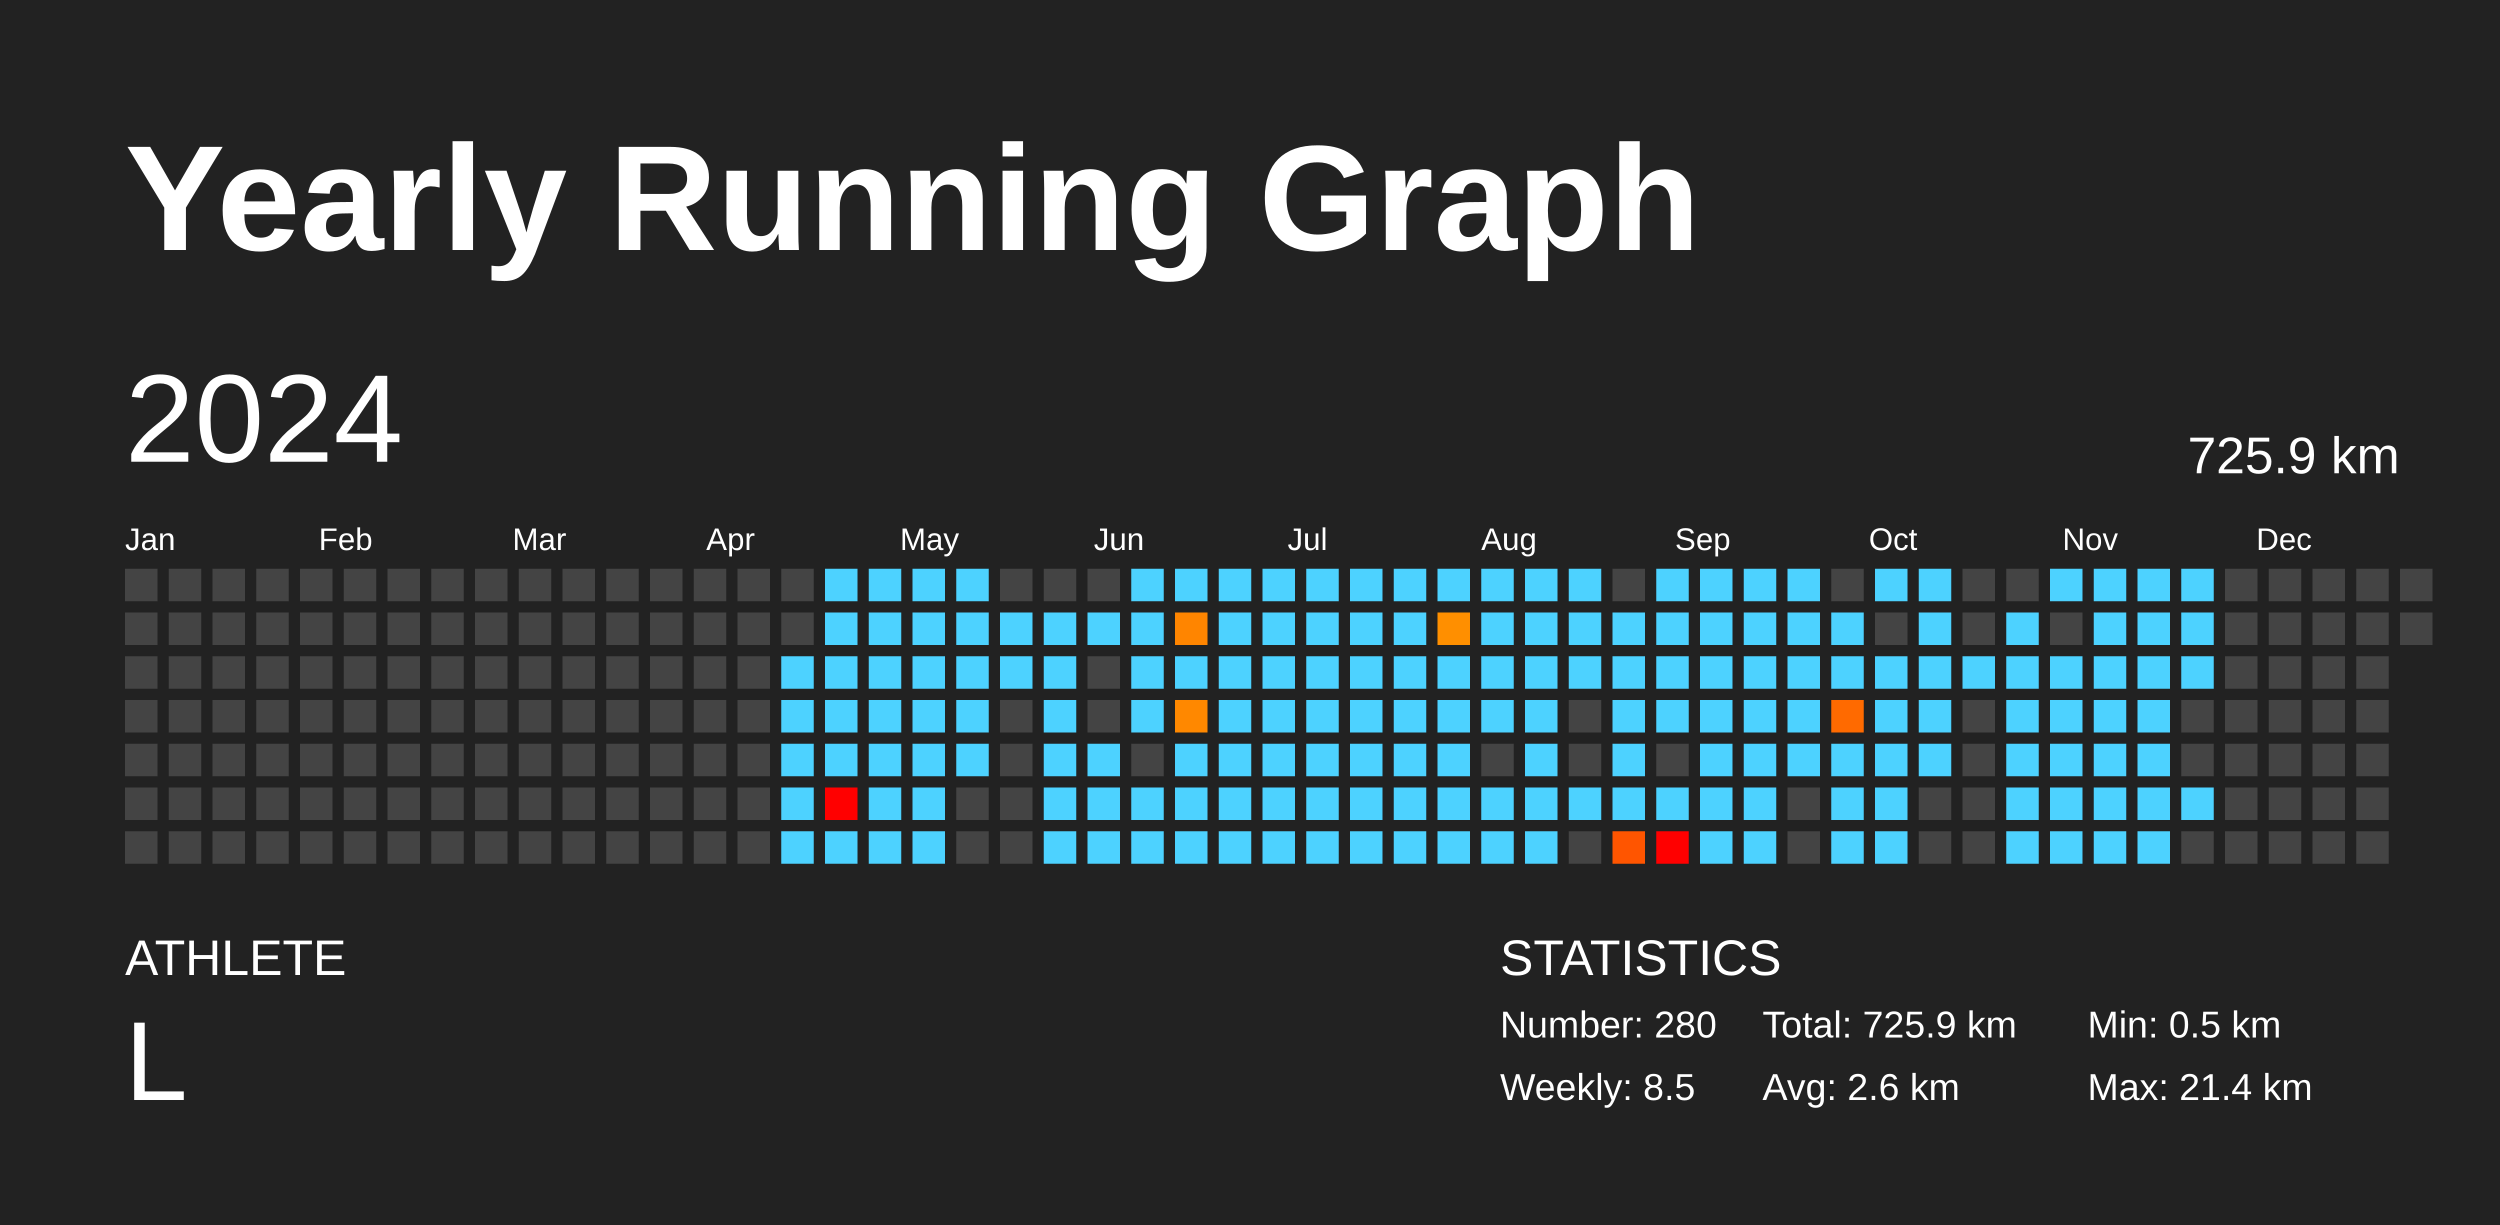
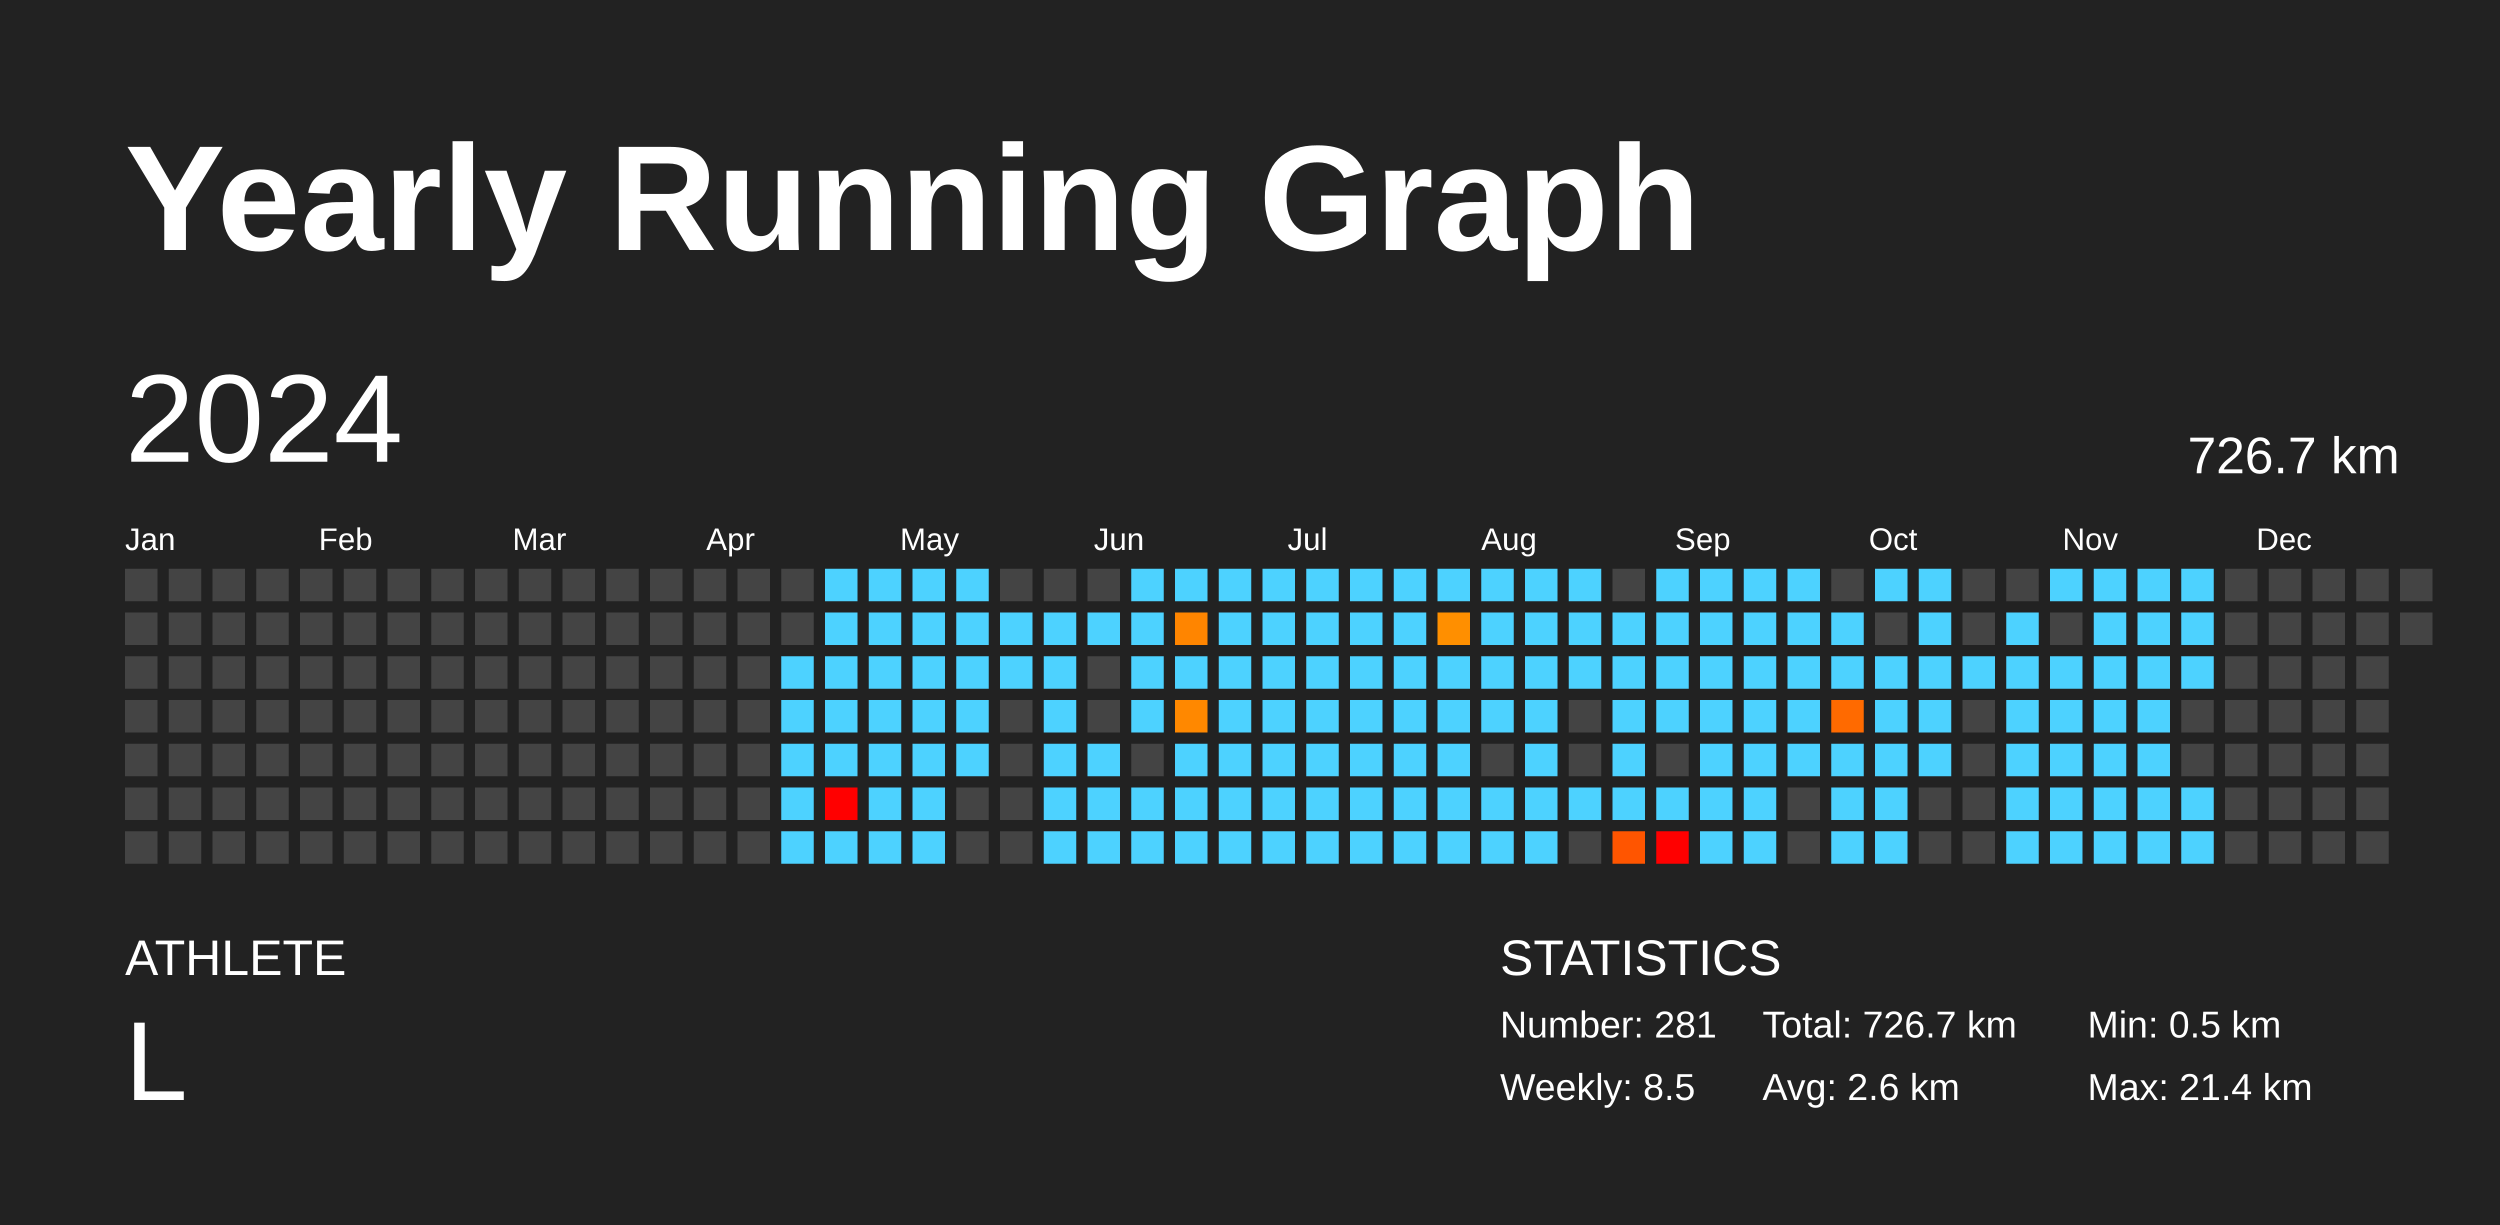
<svg xmlns="http://www.w3.org/2000/svg" baseProfile="full" height="98mm" version="1.1" viewBox="0,0,200,98" width="200mm">
  <defs />
  <rect fill="#222222" height="98" width="200" x="0" y="0" />
  <text fill="#FFFFFF" style="font-size:12px; font-family:Arial; font-weight:bold;" x="10" y="20">Yearly Running Graph</text>
  <text fill="#FFFFFF" style="font-size:4px; font-family:Arial" x="10" y="78">ATHLETE</text>
  <text fill="#FFFFFF" style="font-size:9px; font-family:Arial" x="10" y="88">L</text>
  <text fill="#FFFFFF" style="font-size:4px; font-family:Arial" x="120" y="78">STATISTICS</text>
-   <text fill="#FFFFFF" style="font-size:3px; font-family:Arial" x="120" y="83">Number: 280</text>
+   <text fill="#FFFFFF" style="font-size:3px; font-family:Arial" x="120" y="83">Number: 281</text>
  <text fill="#FFFFFF" style="font-size:3px; font-family:Arial" x="120" y="88">Weekly: 8.5</text>
-   <text fill="#FFFFFF" style="font-size:3px; font-family:Arial" x="141" y="83">Total: 725.9 km</text>
+   <text fill="#FFFFFF" style="font-size:3px; font-family:Arial" x="141" y="83">Total: 726.7 km</text>
  <text fill="#FFFFFF" style="font-size:3px; font-family:Arial" x="141" y="88">Avg: 2.6 km</text>
  <text fill="#FFFFFF" style="font-size:3px; font-family:Arial" x="167" y="83">Min: 0.5 km</text>
  <text fill="#FFFFFF" style="font-size:3px; font-family:Arial" x="167" y="88">Max: 21.4 km</text>
  <text dominant-baseline="hanging" fill="#FFFFFF" style="font-size:10.0px; font-family:Arial;" x="10" y="30">2024</text>
-   <text dominant-baseline="hanging" fill="#FFFFFF" style="font-size:4.125px; font-family:Arial;" x="175" y="35">725.9 km</text>
+   <text dominant-baseline="hanging" fill="#FFFFFF" style="font-size:4.125px; font-family:Arial;" x="175" y="35">726.7 km</text>
  <text fill="#FFFFFF" style="font-size:2.5px; font-family:Arial" x="10.0" y="44">Jan</text>
  <text fill="#FFFFFF" style="font-size:2.5px; font-family:Arial" x="25.5" y="44">Feb</text>
  <text fill="#FFFFFF" style="font-size:2.5px; font-family:Arial" x="41.0" y="44">Mar</text>
  <text fill="#FFFFFF" style="font-size:2.5px; font-family:Arial" x="56.5" y="44">Apr</text>
  <text fill="#FFFFFF" style="font-size:2.5px; font-family:Arial" x="72.0" y="44">May</text>
  <text fill="#FFFFFF" style="font-size:2.5px; font-family:Arial" x="87.5" y="44">Jun</text>
  <text fill="#FFFFFF" style="font-size:2.5px; font-family:Arial" x="103.0" y="44">Jul</text>
  <text fill="#FFFFFF" style="font-size:2.5px; font-family:Arial" x="118.5" y="44">Aug</text>
  <text fill="#FFFFFF" style="font-size:2.5px; font-family:Arial" x="134.0" y="44">Sep</text>
  <text fill="#FFFFFF" style="font-size:2.5px; font-family:Arial" x="149.5" y="44">Oct</text>
  <text fill="#FFFFFF" style="font-size:2.5px; font-family:Arial" x="165.0" y="44">Nov</text>
  <text fill="#FFFFFF" style="font-size:2.5px; font-family:Arial" x="180.5" y="44">Dec</text>
  <rect fill="#444444" height="2.6" width="2.6" x="10.0" y="45.5" />
  <rect fill="#444444" height="2.6" width="2.6" x="10.0" y="49.0" />
  <rect fill="#444444" height="2.6" width="2.6" x="10.0" y="52.5" />
  <rect fill="#444444" height="2.6" width="2.6" x="10.0" y="56.0" />
  <rect fill="#444444" height="2.6" width="2.6" x="10.0" y="59.5" />
  <rect fill="#444444" height="2.6" width="2.6" x="10.0" y="63.0" />
  <rect fill="#444444" height="2.6" width="2.6" x="10.0" y="66.5" />
  <rect fill="#444444" height="2.6" width="2.6" x="13.5" y="45.5" />
  <rect fill="#444444" height="2.6" width="2.6" x="13.5" y="49.0" />
  <rect fill="#444444" height="2.6" width="2.6" x="13.5" y="52.5" />
  <rect fill="#444444" height="2.6" width="2.6" x="13.5" y="56.0" />
  <rect fill="#444444" height="2.6" width="2.6" x="13.5" y="59.5" />
  <rect fill="#444444" height="2.6" width="2.6" x="13.5" y="63.0" />
  <rect fill="#444444" height="2.6" width="2.6" x="13.5" y="66.5" />
  <rect fill="#444444" height="2.6" width="2.6" x="17.0" y="45.5" />
  <rect fill="#444444" height="2.6" width="2.6" x="17.0" y="49.0" />
  <rect fill="#444444" height="2.6" width="2.6" x="17.0" y="52.5" />
  <rect fill="#444444" height="2.6" width="2.6" x="17.0" y="56.0" />
  <rect fill="#444444" height="2.6" width="2.6" x="17.0" y="59.5" />
  <rect fill="#444444" height="2.6" width="2.6" x="17.0" y="63.0" />
  <rect fill="#444444" height="2.6" width="2.6" x="17.0" y="66.5" />
  <rect fill="#444444" height="2.6" width="2.6" x="20.5" y="45.5" />
  <rect fill="#444444" height="2.6" width="2.6" x="20.5" y="49.0" />
  <rect fill="#444444" height="2.6" width="2.6" x="20.5" y="52.5" />
  <rect fill="#444444" height="2.6" width="2.6" x="20.5" y="56.0" />
  <rect fill="#444444" height="2.6" width="2.6" x="20.5" y="59.5" />
  <rect fill="#444444" height="2.6" width="2.6" x="20.5" y="63.0" />
  <rect fill="#444444" height="2.6" width="2.6" x="20.5" y="66.5" />
  <rect fill="#444444" height="2.6" width="2.6" x="24.0" y="45.5" />
  <rect fill="#444444" height="2.6" width="2.6" x="24.0" y="49.0" />
  <rect fill="#444444" height="2.6" width="2.6" x="24.0" y="52.5" />
  <rect fill="#444444" height="2.6" width="2.6" x="24.0" y="56.0" />
  <rect fill="#444444" height="2.6" width="2.6" x="24.0" y="59.5" />
  <rect fill="#444444" height="2.6" width="2.6" x="24.0" y="63.0" />
  <rect fill="#444444" height="2.6" width="2.6" x="24.0" y="66.5" />
  <rect fill="#444444" height="2.6" width="2.6" x="27.5" y="45.5" />
  <rect fill="#444444" height="2.6" width="2.6" x="27.5" y="49.0" />
  <rect fill="#444444" height="2.6" width="2.6" x="27.5" y="52.5" />
  <rect fill="#444444" height="2.6" width="2.6" x="27.5" y="56.0" />
  <rect fill="#444444" height="2.6" width="2.6" x="27.5" y="59.5" />
  <rect fill="#444444" height="2.6" width="2.6" x="27.5" y="63.0" />
  <rect fill="#444444" height="2.6" width="2.6" x="27.5" y="66.5" />
  <rect fill="#444444" height="2.6" width="2.6" x="31.0" y="45.5" />
  <rect fill="#444444" height="2.6" width="2.6" x="31.0" y="49.0" />
  <rect fill="#444444" height="2.6" width="2.6" x="31.0" y="52.5" />
  <rect fill="#444444" height="2.6" width="2.6" x="31.0" y="56.0" />
  <rect fill="#444444" height="2.6" width="2.6" x="31.0" y="59.5" />
  <rect fill="#444444" height="2.6" width="2.6" x="31.0" y="63.0" />
  <rect fill="#444444" height="2.6" width="2.6" x="31.0" y="66.5" />
  <rect fill="#444444" height="2.6" width="2.6" x="34.5" y="45.5" />
  <rect fill="#444444" height="2.6" width="2.6" x="34.5" y="49.0" />
  <rect fill="#444444" height="2.6" width="2.6" x="34.5" y="52.5" />
  <rect fill="#444444" height="2.6" width="2.6" x="34.5" y="56.0" />
  <rect fill="#444444" height="2.6" width="2.6" x="34.5" y="59.5" />
  <rect fill="#444444" height="2.6" width="2.6" x="34.5" y="63.0" />
  <rect fill="#444444" height="2.6" width="2.6" x="34.5" y="66.5" />
  <rect fill="#444444" height="2.6" width="2.6" x="38.0" y="45.5" />
  <rect fill="#444444" height="2.6" width="2.6" x="38.0" y="49.0" />
  <rect fill="#444444" height="2.6" width="2.6" x="38.0" y="52.5" />
  <rect fill="#444444" height="2.6" width="2.6" x="38.0" y="56.0" />
  <rect fill="#444444" height="2.6" width="2.6" x="38.0" y="59.5" />
  <rect fill="#444444" height="2.6" width="2.6" x="38.0" y="63.0" />
  <rect fill="#444444" height="2.6" width="2.6" x="38.0" y="66.5" />
  <rect fill="#444444" height="2.6" width="2.6" x="41.5" y="45.5" />
  <rect fill="#444444" height="2.6" width="2.6" x="41.5" y="49.0" />
  <rect fill="#444444" height="2.6" width="2.6" x="41.5" y="52.5" />
  <rect fill="#444444" height="2.6" width="2.6" x="41.5" y="56.0" />
  <rect fill="#444444" height="2.6" width="2.6" x="41.5" y="59.5" />
  <rect fill="#444444" height="2.6" width="2.6" x="41.5" y="63.0" />
  <rect fill="#444444" height="2.6" width="2.6" x="41.5" y="66.5" />
  <rect fill="#444444" height="2.6" width="2.6" x="45.0" y="45.5" />
  <rect fill="#444444" height="2.6" width="2.6" x="45.0" y="49.0" />
  <rect fill="#444444" height="2.6" width="2.6" x="45.0" y="52.5" />
  <rect fill="#444444" height="2.6" width="2.6" x="45.0" y="56.0" />
  <rect fill="#444444" height="2.6" width="2.6" x="45.0" y="59.5" />
  <rect fill="#444444" height="2.6" width="2.6" x="45.0" y="63.0" />
  <rect fill="#444444" height="2.6" width="2.6" x="45.0" y="66.5" />
  <rect fill="#444444" height="2.6" width="2.6" x="48.5" y="45.5" />
  <rect fill="#444444" height="2.6" width="2.6" x="48.5" y="49.0" />
  <rect fill="#444444" height="2.6" width="2.6" x="48.5" y="52.5" />
  <rect fill="#444444" height="2.6" width="2.6" x="48.5" y="56.0" />
  <rect fill="#444444" height="2.6" width="2.6" x="48.5" y="59.5" />
  <rect fill="#444444" height="2.6" width="2.6" x="48.5" y="63.0" />
  <rect fill="#444444" height="2.6" width="2.6" x="48.5" y="66.5" />
  <rect fill="#444444" height="2.6" width="2.6" x="52.0" y="45.5" />
  <rect fill="#444444" height="2.6" width="2.6" x="52.0" y="49.0" />
  <rect fill="#444444" height="2.6" width="2.6" x="52.0" y="52.5" />
  <rect fill="#444444" height="2.6" width="2.6" x="52.0" y="56.0" />
  <rect fill="#444444" height="2.6" width="2.6" x="52.0" y="59.5" />
  <rect fill="#444444" height="2.6" width="2.6" x="52.0" y="63.0" />
  <rect fill="#444444" height="2.6" width="2.6" x="52.0" y="66.5" />
  <rect fill="#444444" height="2.6" width="2.6" x="55.5" y="45.5" />
  <rect fill="#444444" height="2.6" width="2.6" x="55.5" y="49.0" />
  <rect fill="#444444" height="2.6" width="2.6" x="55.5" y="52.5" />
  <rect fill="#444444" height="2.6" width="2.6" x="55.5" y="56.0" />
  <rect fill="#444444" height="2.6" width="2.6" x="55.5" y="59.5" />
  <rect fill="#444444" height="2.6" width="2.6" x="55.5" y="63.0" />
  <rect fill="#444444" height="2.6" width="2.6" x="55.5" y="66.5" />
  <rect fill="#444444" height="2.6" width="2.6" x="59.0" y="45.5" />
  <rect fill="#444444" height="2.6" width="2.6" x="59.0" y="49.0" />
  <rect fill="#444444" height="2.6" width="2.6" x="59.0" y="52.5" />
  <rect fill="#444444" height="2.6" width="2.6" x="59.0" y="56.0" />
  <rect fill="#444444" height="2.6" width="2.6" x="59.0" y="59.5" />
  <rect fill="#444444" height="2.6" width="2.6" x="59.0" y="63.0" />
  <rect fill="#444444" height="2.6" width="2.6" x="59.0" y="66.5" />
  <rect fill="#444444" height="2.6" width="2.6" x="62.5" y="45.5" />
  <rect fill="#444444" height="2.6" width="2.6" x="62.5" y="49.0" />
  <rect fill="#4dd2ff" height="2.6" width="2.6" x="62.5" y="52.5" />
  <rect fill="#4dd2ff" height="2.6" width="2.6" x="62.5" y="56.0" />
  <rect fill="#4dd2ff" height="2.6" width="2.6" x="62.5" y="59.5" />
  <rect fill="#4dd2ff" height="2.6" width="2.6" x="62.5" y="63.0" />
  <rect fill="#4dd2ff" height="2.6" width="2.6" x="62.5" y="66.5" />
  <rect fill="#4dd2ff" height="2.6" width="2.6" x="66.0" y="45.5" />
  <rect fill="#4dd2ff" height="2.6" width="2.6" x="66.0" y="49.0" />
  <rect fill="#4dd2ff" height="2.6" width="2.6" x="66.0" y="52.5" />
  <rect fill="#4dd2ff" height="2.6" width="2.6" x="66.0" y="56.0" />
  <rect fill="#4dd2ff" height="2.6" width="2.6" x="66.0" y="59.5" />
  <rect fill="red" height="2.6" width="2.6" x="66.0" y="63.0" />
  <rect fill="#4dd2ff" height="2.6" width="2.6" x="66.0" y="66.5" />
  <rect fill="#4dd2ff" height="2.6" width="2.6" x="69.5" y="45.5" />
  <rect fill="#4dd2ff" height="2.6" width="2.6" x="69.5" y="49.0" />
  <rect fill="#4dd2ff" height="2.6" width="2.6" x="69.5" y="52.5" />
  <rect fill="#4dd2ff" height="2.6" width="2.6" x="69.5" y="56.0" />
  <rect fill="#4dd2ff" height="2.6" width="2.6" x="69.5" y="59.5" />
  <rect fill="#4dd2ff" height="2.6" width="2.6" x="69.5" y="63.0" />
  <rect fill="#4dd2ff" height="2.6" width="2.6" x="69.5" y="66.5" />
  <rect fill="#4dd2ff" height="2.6" width="2.6" x="73.0" y="45.5" />
  <rect fill="#4dd2ff" height="2.6" width="2.6" x="73.0" y="49.0" />
  <rect fill="#4dd2ff" height="2.6" width="2.6" x="73.0" y="52.5" />
  <rect fill="#4dd2ff" height="2.6" width="2.6" x="73.0" y="56.0" />
  <rect fill="#4dd2ff" height="2.6" width="2.6" x="73.0" y="59.5" />
  <rect fill="#4dd2ff" height="2.6" width="2.6" x="73.0" y="63.0" />
  <rect fill="#4dd2ff" height="2.6" width="2.6" x="73.0" y="66.5" />
  <rect fill="#4dd2ff" height="2.6" width="2.6" x="76.5" y="45.5" />
  <rect fill="#4dd2ff" height="2.6" width="2.6" x="76.5" y="49.0" />
  <rect fill="#4dd2ff" height="2.6" width="2.6" x="76.5" y="52.5" />
  <rect fill="#4dd2ff" height="2.6" width="2.6" x="76.5" y="56.0" />
  <rect fill="#4dd2ff" height="2.6" width="2.6" x="76.5" y="59.5" />
  <rect fill="#444444" height="2.6" width="2.6" x="76.5" y="63.0" />
  <rect fill="#444444" height="2.6" width="2.6" x="76.5" y="66.5" />
  <rect fill="#444444" height="2.6" width="2.6" x="80.0" y="45.5" />
  <rect fill="#4dd2ff" height="2.6" width="2.6" x="80.0" y="49.0" />
  <rect fill="#4dd2ff" height="2.6" width="2.6" x="80.0" y="52.5" />
  <rect fill="#444444" height="2.6" width="2.6" x="80.0" y="56.0" />
  <rect fill="#444444" height="2.6" width="2.6" x="80.0" y="59.5" />
  <rect fill="#444444" height="2.6" width="2.6" x="80.0" y="63.0" />
  <rect fill="#444444" height="2.6" width="2.6" x="80.0" y="66.5" />
  <rect fill="#444444" height="2.6" width="2.6" x="83.5" y="45.5" />
  <rect fill="#4dd2ff" height="2.6" width="2.6" x="83.5" y="49.0" />
  <rect fill="#4dd2ff" height="2.6" width="2.6" x="83.5" y="52.5" />
  <rect fill="#4dd2ff" height="2.6" width="2.6" x="83.5" y="56.0" />
  <rect fill="#4dd2ff" height="2.6" width="2.6" x="83.5" y="59.5" />
  <rect fill="#4dd2ff" height="2.6" width="2.6" x="83.5" y="63.0" />
  <rect fill="#4dd2ff" height="2.6" width="2.6" x="83.5" y="66.5" />
  <rect fill="#444444" height="2.6" width="2.6" x="87.0" y="45.5" />
  <rect fill="#4dd2ff" height="2.6" width="2.6" x="87.0" y="49.0" />
  <rect fill="#444444" height="2.6" width="2.6" x="87.0" y="52.5" />
  <rect fill="#444444" height="2.6" width="2.6" x="87.0" y="56.0" />
  <rect fill="#4dd2ff" height="2.6" width="2.6" x="87.0" y="59.5" />
  <rect fill="#4dd2ff" height="2.6" width="2.6" x="87.0" y="63.0" />
  <rect fill="#4dd2ff" height="2.6" width="2.6" x="87.0" y="66.5" />
  <rect fill="#4dd2ff" height="2.6" width="2.6" x="90.5" y="45.5" />
  <rect fill="#4dd2ff" height="2.6" width="2.6" x="90.5" y="49.0" />
  <rect fill="#4dd2ff" height="2.6" width="2.6" x="90.5" y="52.5" />
  <rect fill="#4dd2ff" height="2.6" width="2.6" x="90.5" y="56.0" />
  <rect fill="#444444" height="2.6" width="2.6" x="90.5" y="59.5" />
  <rect fill="#4dd2ff" height="2.6" width="2.6" x="90.5" y="63.0" />
  <rect fill="#4dd2ff" height="2.6" width="2.6" x="90.5" y="66.5" />
  <rect fill="#4dd2ff" height="2.6" width="2.6" x="94.0" y="45.5" />
  <rect fill="#ff8500" height="2.6" width="2.6" x="94.0" y="49.0" />
  <rect fill="#4dd2ff" height="2.6" width="2.6" x="94.0" y="52.5" />
  <rect fill="#ff8800" height="2.6" width="2.6" x="94.0" y="56.0" />
  <rect fill="#4dd2ff" height="2.6" width="2.6" x="94.0" y="59.5" />
  <rect fill="#4dd2ff" height="2.6" width="2.6" x="94.0" y="63.0" />
  <rect fill="#4dd2ff" height="2.6" width="2.6" x="94.0" y="66.5" />
  <rect fill="#4dd2ff" height="2.6" width="2.6" x="97.5" y="45.5" />
  <rect fill="#4dd2ff" height="2.6" width="2.6" x="97.5" y="49.0" />
  <rect fill="#4dd2ff" height="2.6" width="2.6" x="97.5" y="52.5" />
  <rect fill="#4dd2ff" height="2.6" width="2.6" x="97.5" y="56.0" />
  <rect fill="#4dd2ff" height="2.6" width="2.6" x="97.5" y="59.5" />
  <rect fill="#4dd2ff" height="2.6" width="2.6" x="97.5" y="63.0" />
  <rect fill="#4dd2ff" height="2.6" width="2.6" x="97.5" y="66.5" />
  <rect fill="#4dd2ff" height="2.6" width="2.6" x="101.0" y="45.5" />
  <rect fill="#4dd2ff" height="2.6" width="2.6" x="101.0" y="49.0" />
  <rect fill="#4dd2ff" height="2.6" width="2.6" x="101.0" y="52.5" />
  <rect fill="#4dd2ff" height="2.6" width="2.6" x="101.0" y="56.0" />
  <rect fill="#4dd2ff" height="2.6" width="2.6" x="101.0" y="59.5" />
  <rect fill="#4dd2ff" height="2.6" width="2.6" x="101.0" y="63.0" />
  <rect fill="#4dd2ff" height="2.6" width="2.6" x="101.0" y="66.5" />
  <rect fill="#4dd2ff" height="2.6" width="2.6" x="104.5" y="45.5" />
  <rect fill="#4dd2ff" height="2.6" width="2.6" x="104.5" y="49.0" />
  <rect fill="#4dd2ff" height="2.6" width="2.6" x="104.5" y="52.5" />
  <rect fill="#4dd2ff" height="2.6" width="2.6" x="104.5" y="56.0" />
  <rect fill="#4dd2ff" height="2.6" width="2.6" x="104.5" y="59.5" />
  <rect fill="#4dd2ff" height="2.6" width="2.6" x="104.5" y="63.0" />
  <rect fill="#4dd2ff" height="2.6" width="2.6" x="104.5" y="66.5" />
  <rect fill="#4dd2ff" height="2.6" width="2.6" x="108.0" y="45.5" />
  <rect fill="#4dd2ff" height="2.6" width="2.6" x="108.0" y="49.0" />
  <rect fill="#4dd2ff" height="2.6" width="2.6" x="108.0" y="52.5" />
  <rect fill="#4dd2ff" height="2.6" width="2.6" x="108.0" y="56.0" />
  <rect fill="#4dd2ff" height="2.6" width="2.6" x="108.0" y="59.5" />
  <rect fill="#4dd2ff" height="2.6" width="2.6" x="108.0" y="63.0" />
  <rect fill="#4dd2ff" height="2.6" width="2.6" x="108.0" y="66.5" />
  <rect fill="#4dd2ff" height="2.6" width="2.6" x="111.5" y="45.5" />
  <rect fill="#4dd2ff" height="2.6" width="2.6" x="111.5" y="49.0" />
  <rect fill="#4dd2ff" height="2.6" width="2.6" x="111.5" y="52.5" />
  <rect fill="#4dd2ff" height="2.6" width="2.6" x="111.5" y="56.0" />
  <rect fill="#4dd2ff" height="2.6" width="2.6" x="111.5" y="59.5" />
  <rect fill="#4dd2ff" height="2.6" width="2.6" x="111.5" y="63.0" />
  <rect fill="#4dd2ff" height="2.6" width="2.6" x="111.5" y="66.5" />
  <rect fill="#4dd2ff" height="2.6" width="2.6" x="115.0" y="45.5" />
  <rect fill="#ff8f00" height="2.6" width="2.6" x="115.0" y="49.0" />
  <rect fill="#4dd2ff" height="2.6" width="2.6" x="115.0" y="52.5" />
  <rect fill="#4dd2ff" height="2.6" width="2.6" x="115.0" y="56.0" />
  <rect fill="#4dd2ff" height="2.6" width="2.6" x="115.0" y="59.5" />
  <rect fill="#4dd2ff" height="2.6" width="2.6" x="115.0" y="63.0" />
  <rect fill="#4dd2ff" height="2.6" width="2.6" x="115.0" y="66.5" />
  <rect fill="#4dd2ff" height="2.6" width="2.6" x="118.5" y="45.5" />
  <rect fill="#4dd2ff" height="2.6" width="2.6" x="118.5" y="49.0" />
  <rect fill="#4dd2ff" height="2.6" width="2.6" x="118.5" y="52.5" />
  <rect fill="#4dd2ff" height="2.6" width="2.6" x="118.5" y="56.0" />
  <rect fill="#444444" height="2.6" width="2.6" x="118.5" y="59.5" />
  <rect fill="#4dd2ff" height="2.6" width="2.6" x="118.5" y="63.0" />
  <rect fill="#4dd2ff" height="2.6" width="2.6" x="118.5" y="66.5" />
  <rect fill="#4dd2ff" height="2.6" width="2.6" x="122.0" y="45.5" />
  <rect fill="#4dd2ff" height="2.6" width="2.6" x="122.0" y="49.0" />
  <rect fill="#4dd2ff" height="2.6" width="2.6" x="122.0" y="52.5" />
  <rect fill="#4dd2ff" height="2.6" width="2.6" x="122.0" y="56.0" />
  <rect fill="#4dd2ff" height="2.6" width="2.6" x="122.0" y="59.5" />
  <rect fill="#4dd2ff" height="2.6" width="2.6" x="122.0" y="63.0" />
  <rect fill="#4dd2ff" height="2.6" width="2.6" x="122.0" y="66.5" />
  <rect fill="#4dd2ff" height="2.6" width="2.6" x="125.5" y="45.5" />
  <rect fill="#4dd2ff" height="2.6" width="2.6" x="125.5" y="49.0" />
  <rect fill="#4dd2ff" height="2.6" width="2.6" x="125.5" y="52.5" />
  <rect fill="#444444" height="2.6" width="2.6" x="125.5" y="56.0" />
  <rect fill="#444444" height="2.6" width="2.6" x="125.5" y="59.5" />
  <rect fill="#4dd2ff" height="2.6" width="2.6" x="125.5" y="63.0" />
  <rect fill="#444444" height="2.6" width="2.6" x="125.5" y="66.5" />
  <rect fill="#444444" height="2.6" width="2.6" x="129.0" y="45.5" />
  <rect fill="#4dd2ff" height="2.6" width="2.6" x="129.0" y="49.0" />
  <rect fill="#4dd2ff" height="2.6" width="2.6" x="129.0" y="52.5" />
  <rect fill="#4dd2ff" height="2.6" width="2.6" x="129.0" y="56.0" />
  <rect fill="#4dd2ff" height="2.6" width="2.6" x="129.0" y="59.5" />
  <rect fill="#4dd2ff" height="2.6" width="2.6" x="129.0" y="63.0" />
  <rect fill="#ff5500" height="2.6" width="2.6" x="129.0" y="66.5" />
  <rect fill="#4dd2ff" height="2.6" width="2.6" x="132.5" y="45.5" />
  <rect fill="#4dd2ff" height="2.6" width="2.6" x="132.5" y="49.0" />
  <rect fill="#4dd2ff" height="2.6" width="2.6" x="132.5" y="52.5" />
  <rect fill="#4dd2ff" height="2.6" width="2.6" x="132.5" y="56.0" />
  <rect fill="#444444" height="2.6" width="2.6" x="132.5" y="59.5" />
  <rect fill="#4dd2ff" height="2.6" width="2.6" x="132.5" y="63.0" />
  <rect fill="red" height="2.6" width="2.6" x="132.5" y="66.5" />
  <rect fill="#4dd2ff" height="2.6" width="2.6" x="136.0" y="45.5" />
  <rect fill="#4dd2ff" height="2.6" width="2.6" x="136.0" y="49.0" />
  <rect fill="#4dd2ff" height="2.6" width="2.6" x="136.0" y="52.5" />
  <rect fill="#4dd2ff" height="2.6" width="2.6" x="136.0" y="56.0" />
  <rect fill="#4dd2ff" height="2.6" width="2.6" x="136.0" y="59.5" />
  <rect fill="#4dd2ff" height="2.6" width="2.6" x="136.0" y="63.0" />
  <rect fill="#4dd2ff" height="2.6" width="2.6" x="136.0" y="66.5" />
  <rect fill="#4dd2ff" height="2.6" width="2.6" x="139.5" y="45.5" />
  <rect fill="#4dd2ff" height="2.6" width="2.6" x="139.5" y="49.0" />
  <rect fill="#4dd2ff" height="2.6" width="2.6" x="139.5" y="52.5" />
  <rect fill="#4dd2ff" height="2.6" width="2.6" x="139.5" y="56.0" />
  <rect fill="#4dd2ff" height="2.6" width="2.6" x="139.5" y="59.5" />
  <rect fill="#4dd2ff" height="2.6" width="2.6" x="139.5" y="63.0" />
  <rect fill="#4dd2ff" height="2.6" width="2.6" x="139.5" y="66.5" />
  <rect fill="#4dd2ff" height="2.6" width="2.6" x="143.0" y="45.5" />
  <rect fill="#4dd2ff" height="2.6" width="2.6" x="143.0" y="49.0" />
  <rect fill="#4dd2ff" height="2.6" width="2.6" x="143.0" y="52.5" />
  <rect fill="#4dd2ff" height="2.6" width="2.6" x="143.0" y="56.0" />
  <rect fill="#4dd2ff" height="2.6" width="2.6" x="143.0" y="59.5" />
  <rect fill="#444444" height="2.6" width="2.6" x="143.0" y="63.0" />
  <rect fill="#444444" height="2.6" width="2.6" x="143.0" y="66.5" />
  <rect fill="#444444" height="2.6" width="2.6" x="146.5" y="45.5" />
  <rect fill="#4dd2ff" height="2.6" width="2.6" x="146.5" y="49.0" />
  <rect fill="#4dd2ff" height="2.6" width="2.6" x="146.5" y="52.5" />
  <rect fill="#ff6a00" height="2.6" width="2.6" x="146.5" y="56.0" />
  <rect fill="#4dd2ff" height="2.6" width="2.6" x="146.5" y="59.5" />
  <rect fill="#4dd2ff" height="2.6" width="2.6" x="146.5" y="63.0" />
  <rect fill="#4dd2ff" height="2.6" width="2.6" x="146.5" y="66.5" />
  <rect fill="#4dd2ff" height="2.6" width="2.6" x="150.0" y="45.5" />
  <rect fill="#444444" height="2.6" width="2.6" x="150.0" y="49.0" />
  <rect fill="#4dd2ff" height="2.6" width="2.6" x="150.0" y="52.5" />
  <rect fill="#4dd2ff" height="2.6" width="2.6" x="150.0" y="56.0" />
  <rect fill="#4dd2ff" height="2.6" width="2.6" x="150.0" y="59.5" />
  <rect fill="#4dd2ff" height="2.6" width="2.6" x="150.0" y="63.0" />
  <rect fill="#4dd2ff" height="2.6" width="2.6" x="150.0" y="66.5" />
  <rect fill="#4dd2ff" height="2.6" width="2.6" x="153.5" y="45.5" />
  <rect fill="#4dd2ff" height="2.6" width="2.6" x="153.5" y="49.0" />
  <rect fill="#4dd2ff" height="2.6" width="2.6" x="153.5" y="52.5" />
  <rect fill="#4dd2ff" height="2.6" width="2.6" x="153.5" y="56.0" />
  <rect fill="#4dd2ff" height="2.6" width="2.6" x="153.5" y="59.5" />
  <rect fill="#444444" height="2.6" width="2.6" x="153.5" y="63.0" />
  <rect fill="#444444" height="2.6" width="2.6" x="153.5" y="66.5" />
  <rect fill="#444444" height="2.6" width="2.6" x="157.0" y="45.5" />
  <rect fill="#444444" height="2.6" width="2.6" x="157.0" y="49.0" />
  <rect fill="#4dd2ff" height="2.6" width="2.6" x="157.0" y="52.5" />
  <rect fill="#444444" height="2.6" width="2.6" x="157.0" y="56.0" />
  <rect fill="#444444" height="2.6" width="2.6" x="157.0" y="59.5" />
  <rect fill="#444444" height="2.6" width="2.6" x="157.0" y="63.0" />
  <rect fill="#444444" height="2.6" width="2.6" x="157.0" y="66.5" />
  <rect fill="#444444" height="2.6" width="2.6" x="160.5" y="45.5" />
  <rect fill="#4dd2ff" height="2.6" width="2.6" x="160.5" y="49.0" />
  <rect fill="#4dd2ff" height="2.6" width="2.6" x="160.5" y="52.5" />
  <rect fill="#4dd2ff" height="2.6" width="2.6" x="160.5" y="56.0" />
  <rect fill="#4dd2ff" height="2.6" width="2.6" x="160.5" y="59.5" />
  <rect fill="#4dd2ff" height="2.6" width="2.6" x="160.5" y="63.0" />
  <rect fill="#4dd2ff" height="2.6" width="2.6" x="160.5" y="66.5" />
  <rect fill="#4dd2ff" height="2.6" width="2.6" x="164.0" y="45.5" />
  <rect fill="#444444" height="2.6" width="2.6" x="164.0" y="49.0" />
  <rect fill="#4dd2ff" height="2.6" width="2.6" x="164.0" y="52.5" />
  <rect fill="#4dd2ff" height="2.6" width="2.6" x="164.0" y="56.0" />
  <rect fill="#4dd2ff" height="2.6" width="2.6" x="164.0" y="59.5" />
  <rect fill="#4dd2ff" height="2.6" width="2.6" x="164.0" y="63.0" />
  <rect fill="#4dd2ff" height="2.6" width="2.6" x="164.0" y="66.5" />
  <rect fill="#4dd2ff" height="2.6" width="2.6" x="167.5" y="45.5" />
  <rect fill="#4dd2ff" height="2.6" width="2.6" x="167.5" y="49.0" />
  <rect fill="#4dd2ff" height="2.6" width="2.6" x="167.5" y="52.5" />
  <rect fill="#4dd2ff" height="2.6" width="2.6" x="167.5" y="56.0" />
  <rect fill="#4dd2ff" height="2.6" width="2.6" x="167.5" y="59.5" />
  <rect fill="#4dd2ff" height="2.6" width="2.6" x="167.5" y="63.0" />
  <rect fill="#4dd2ff" height="2.6" width="2.6" x="167.5" y="66.5" />
  <rect fill="#4dd2ff" height="2.6" width="2.6" x="171.0" y="45.5" />
  <rect fill="#4dd2ff" height="2.6" width="2.6" x="171.0" y="49.0" />
  <rect fill="#4dd2ff" height="2.6" width="2.6" x="171.0" y="52.5" />
  <rect fill="#4dd2ff" height="2.6" width="2.6" x="171.0" y="56.0" />
  <rect fill="#4dd2ff" height="2.6" width="2.6" x="171.0" y="59.5" />
  <rect fill="#4dd2ff" height="2.6" width="2.6" x="171.0" y="63.0" />
  <rect fill="#4dd2ff" height="2.6" width="2.6" x="171.0" y="66.5" />
  <rect fill="#4dd2ff" height="2.6" width="2.6" x="174.5" y="45.5" />
  <rect fill="#4dd2ff" height="2.6" width="2.6" x="174.5" y="49.0" />
  <rect fill="#4dd2ff" height="2.6" width="2.6" x="174.5" y="52.5" />
  <rect fill="#444444" height="2.6" width="2.6" x="174.5" y="56.0" />
  <rect fill="#444444" height="2.6" width="2.6" x="174.5" y="59.5" />
  <rect fill="#4dd2ff" height="2.6" width="2.6" x="174.5" y="63.0" />
-   <rect fill="#444444" height="2.6" width="2.6" x="174.5" y="66.5" />
+   <rect fill="#4dd2ff" height="2.6" width="2.6" x="174.5" y="66.5" />
  <rect fill="#444444" height="2.6" width="2.6" x="178.0" y="45.5" />
  <rect fill="#444444" height="2.6" width="2.6" x="178.0" y="49.0" />
  <rect fill="#444444" height="2.6" width="2.6" x="178.0" y="52.5" />
  <rect fill="#444444" height="2.6" width="2.6" x="178.0" y="56.0" />
  <rect fill="#444444" height="2.6" width="2.6" x="178.0" y="59.5" />
  <rect fill="#444444" height="2.6" width="2.6" x="178.0" y="63.0" />
  <rect fill="#444444" height="2.6" width="2.6" x="178.0" y="66.5" />
  <rect fill="#444444" height="2.6" width="2.6" x="181.5" y="45.5" />
  <rect fill="#444444" height="2.6" width="2.6" x="181.5" y="49.0" />
  <rect fill="#444444" height="2.6" width="2.6" x="181.5" y="52.5" />
  <rect fill="#444444" height="2.6" width="2.6" x="181.5" y="56.0" />
  <rect fill="#444444" height="2.6" width="2.6" x="181.5" y="59.5" />
  <rect fill="#444444" height="2.6" width="2.6" x="181.5" y="63.0" />
  <rect fill="#444444" height="2.6" width="2.6" x="181.5" y="66.5" />
  <rect fill="#444444" height="2.6" width="2.6" x="185.0" y="45.5" />
  <rect fill="#444444" height="2.6" width="2.6" x="185.0" y="49.0" />
  <rect fill="#444444" height="2.6" width="2.6" x="185.0" y="52.5" />
  <rect fill="#444444" height="2.6" width="2.6" x="185.0" y="56.0" />
  <rect fill="#444444" height="2.6" width="2.6" x="185.0" y="59.5" />
  <rect fill="#444444" height="2.6" width="2.6" x="185.0" y="63.0" />
  <rect fill="#444444" height="2.6" width="2.6" x="185.0" y="66.5" />
  <rect fill="#444444" height="2.6" width="2.6" x="188.5" y="45.5" />
  <rect fill="#444444" height="2.6" width="2.6" x="188.5" y="49.0" />
  <rect fill="#444444" height="2.6" width="2.6" x="188.5" y="52.5" />
  <rect fill="#444444" height="2.6" width="2.6" x="188.5" y="56.0" />
  <rect fill="#444444" height="2.6" width="2.6" x="188.5" y="59.5" />
  <rect fill="#444444" height="2.6" width="2.6" x="188.5" y="63.0" />
  <rect fill="#444444" height="2.6" width="2.6" x="188.5" y="66.5" />
  <rect fill="#444444" height="2.6" width="2.6" x="192.0" y="45.5" />
  <rect fill="#444444" height="2.6" width="2.6" x="192.0" y="49.0" />
</svg>
